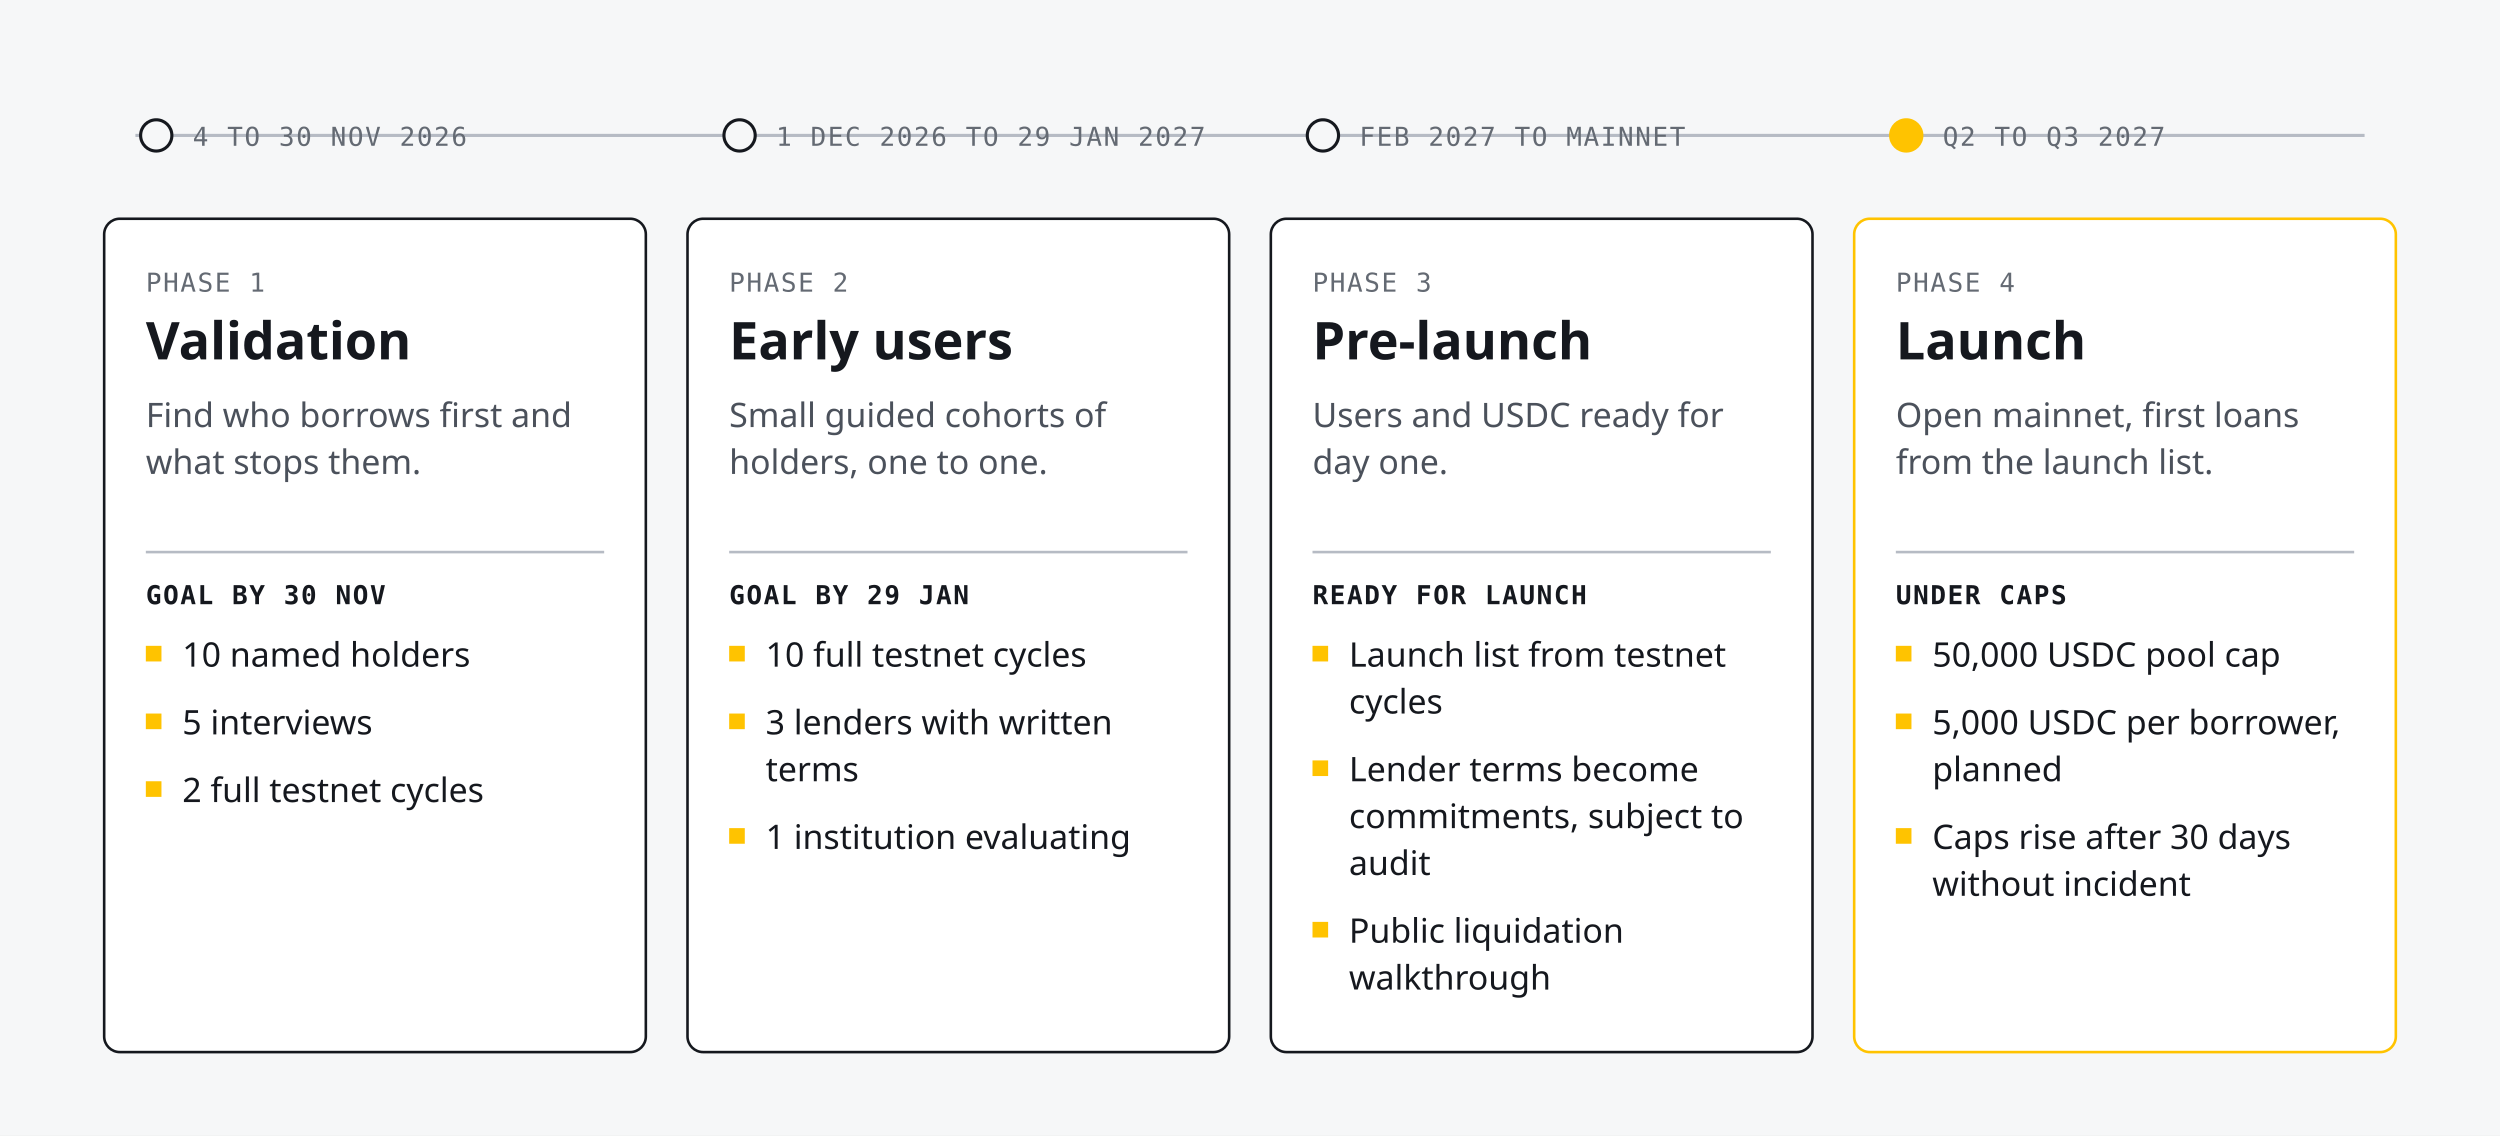
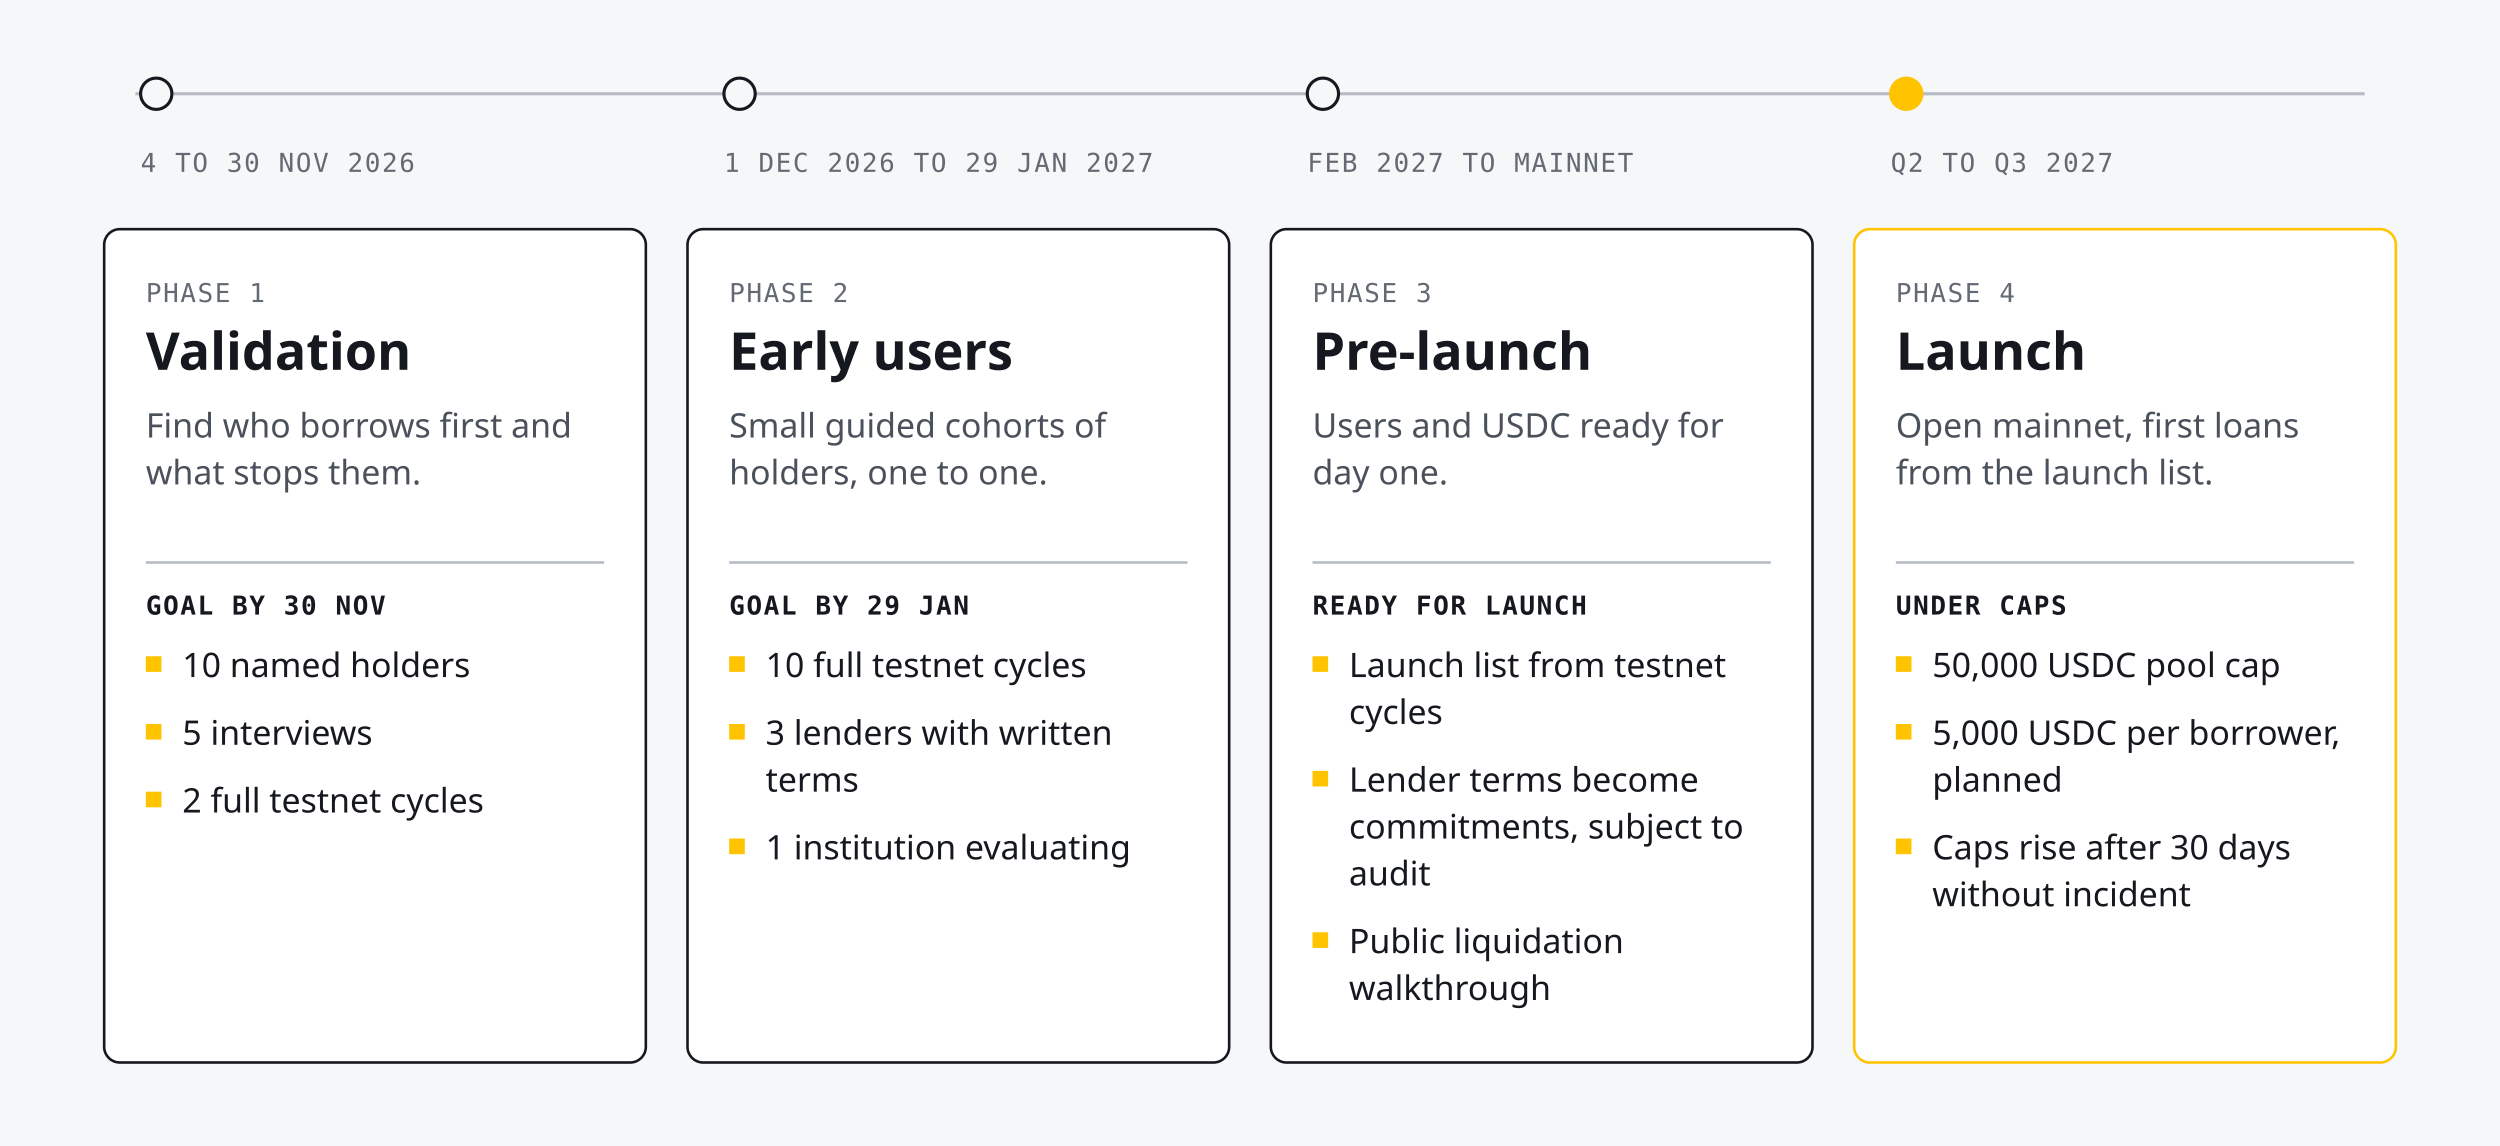
- <svg xmlns="http://www.w3.org/2000/svg" viewBox="0 0 960 436" role="img" aria-labelledby="gtm-phases-title gtm-phases-desc" id="gtm-phases-root">
+ <svg xmlns="http://www.w3.org/2000/svg" viewBox="0 0 960 440" role="img" aria-labelledby="gtm-phases-title gtm-phases-desc" id="gtm-phases-root">
  <defs>
    <style>#gtm-phases-root { font-family: 'Work Sans', system-ui, sans-serif; color: #15181E; }</style>
  </defs>
  <rect width="100%" height="100%" fill="#F6F7F8" />
-   <path d="M52,52 H908" stroke="#B6BBC4" stroke-width="1.2" />
-   <circle cx="60.0" cy="52" r="6" fill="#F6F7F8" stroke="#15181E" stroke-width="1.2" />
-   <text x="74.0" y="56" fill="#646A73" font-size="10" font-family="'Geist Mono', ui-monospace, monospace" letter-spacing="0.06em">4 TO 30 NOV 2026</text>
-   <rect x="40.0" y="84" width="208.0" height="320" rx="6" fill="#FFFFFF" stroke="#15181E" stroke-width="1" />
-   <text x="56.0" y="112" fill="#646A73" font-size="10" font-family="'Geist Mono', ui-monospace, monospace" letter-spacing="0.06em">PHASE 1</text>
-   <text x="56.0" y="138" fill="#15181E" font-size="20" font-weight="600" font-family="'Work Sans', system-ui, sans-serif">Validation</text>
-   <text x="56.0" y="164" fill="#4B515B" font-size="13" font-family="'Work Sans', system-ui, sans-serif">Find who borrows first and</text>
-   <text x="56.0" y="182" fill="#4B515B" font-size="13" font-family="'Work Sans', system-ui, sans-serif">what stops them.</text>
-   <path d="M56.0,212 H232.0" stroke="#B6BBC4" stroke-width="1" />
-   <text x="56.0" y="232" fill="#15181E" font-size="10" font-weight="600" font-family="'Geist Mono', ui-monospace, monospace" letter-spacing="0.06em">GOAL BY 30 NOV</text>
-   <rect x="56.0" y="248" width="6" height="6" fill="#FFC300" />
-   <text x="70.0" y="256" fill="#15181E" font-size="13" font-family="'Work Sans', system-ui, sans-serif">10 named holders</text>
-   <rect x="56.0" y="274" width="6" height="6" fill="#FFC300" />
-   <text x="70.0" y="282" fill="#15181E" font-size="13" font-family="'Work Sans', system-ui, sans-serif">5 interviews</text>
-   <rect x="56.0" y="300" width="6" height="6" fill="#FFC300" />
-   <text x="70.0" y="308" fill="#15181E" font-size="13" font-family="'Work Sans', system-ui, sans-serif">2 full testnet cycles</text>
-   <circle cx="284.0" cy="52" r="6" fill="#F6F7F8" stroke="#15181E" stroke-width="1.2" />
-   <text x="298.0" y="56" fill="#646A73" font-size="10" font-family="'Geist Mono', ui-monospace, monospace" letter-spacing="0.06em">1 DEC 2026 TO 29 JAN 2027</text>
-   <rect x="264.0" y="84" width="208.0" height="320" rx="6" fill="#FFFFFF" stroke="#15181E" stroke-width="1" />
-   <text x="280.0" y="112" fill="#646A73" font-size="10" font-family="'Geist Mono', ui-monospace, monospace" letter-spacing="0.06em">PHASE 2</text>
-   <text x="280.0" y="138" fill="#15181E" font-size="20" font-weight="600" font-family="'Work Sans', system-ui, sans-serif">Early users</text>
-   <text x="280.0" y="164" fill="#4B515B" font-size="13" font-family="'Work Sans', system-ui, sans-serif">Small guided cohorts of</text>
-   <text x="280.0" y="182" fill="#4B515B" font-size="13" font-family="'Work Sans', system-ui, sans-serif">holders, one to one.</text>
-   <path d="M280.0,212 H456.0" stroke="#B6BBC4" stroke-width="1" />
-   <text x="280.0" y="232" fill="#15181E" font-size="10" font-weight="600" font-family="'Geist Mono', ui-monospace, monospace" letter-spacing="0.06em">GOAL BY 29 JAN</text>
-   <rect x="280.0" y="248" width="6" height="6" fill="#FFC300" />
-   <text x="294.0" y="256" fill="#15181E" font-size="13" font-family="'Work Sans', system-ui, sans-serif">10 full testnet cycles</text>
-   <rect x="280.0" y="274" width="6" height="6" fill="#FFC300" />
-   <text x="294.0" y="282" fill="#15181E" font-size="13" font-family="'Work Sans', system-ui, sans-serif">3 lenders with written</text>
-   <text x="294.0" y="300" fill="#15181E" font-size="13" font-family="'Work Sans', system-ui, sans-serif">terms</text>
-   <rect x="280.0" y="318" width="6" height="6" fill="#FFC300" />
-   <text x="294.0" y="326" fill="#15181E" font-size="13" font-family="'Work Sans', system-ui, sans-serif">1 institution evaluating</text>
-   <circle cx="508.0" cy="52" r="6" fill="#F6F7F8" stroke="#15181E" stroke-width="1.2" />
-   <text x="522.0" y="56" fill="#646A73" font-size="10" font-family="'Geist Mono', ui-monospace, monospace" letter-spacing="0.06em">FEB 2027 TO MAINNET</text>
-   <rect x="488.0" y="84" width="208.0" height="320" rx="6" fill="#FFFFFF" stroke="#15181E" stroke-width="1" />
-   <text x="504.0" y="112" fill="#646A73" font-size="10" font-family="'Geist Mono', ui-monospace, monospace" letter-spacing="0.06em">PHASE 3</text>
-   <text x="504.0" y="138" fill="#15181E" font-size="20" font-weight="600" font-family="'Work Sans', system-ui, sans-serif">Pre-launch</text>
-   <text x="504.0" y="164" fill="#4B515B" font-size="13" font-family="'Work Sans', system-ui, sans-serif">Users and USDC ready for</text>
-   <text x="504.0" y="182" fill="#4B515B" font-size="13" font-family="'Work Sans', system-ui, sans-serif">day one.</text>
-   <path d="M504.0,212 H680.0" stroke="#B6BBC4" stroke-width="1" />
-   <text x="504.0" y="232" fill="#15181E" font-size="10" font-weight="600" font-family="'Geist Mono', ui-monospace, monospace" letter-spacing="0.06em">READY FOR LAUNCH</text>
-   <rect x="504.0" y="248" width="6" height="6" fill="#FFC300" />
-   <text x="518.0" y="256" fill="#15181E" font-size="13" font-family="'Work Sans', system-ui, sans-serif">Launch list from testnet</text>
-   <text x="518.0" y="274" fill="#15181E" font-size="13" font-family="'Work Sans', system-ui, sans-serif">cycles</text>
-   <rect x="504.0" y="292" width="6" height="6" fill="#FFC300" />
-   <text x="518.0" y="300" fill="#15181E" font-size="13" font-family="'Work Sans', system-ui, sans-serif">Lender terms become</text>
-   <text x="518.0" y="318" fill="#15181E" font-size="13" font-family="'Work Sans', system-ui, sans-serif">commitments, subject to</text>
-   <text x="518.0" y="336" fill="#15181E" font-size="13" font-family="'Work Sans', system-ui, sans-serif">audit</text>
-   <rect x="504.0" y="354" width="6" height="6" fill="#FFC300" />
-   <text x="518.0" y="362" fill="#15181E" font-size="13" font-family="'Work Sans', system-ui, sans-serif">Public liquidation</text>
-   <text x="518.0" y="380" fill="#15181E" font-size="13" font-family="'Work Sans', system-ui, sans-serif">walkthrough</text>
-   <circle cx="732.0" cy="52" r="6" fill="#FFC300" stroke="#FFC300" stroke-width="1.2" />
-   <text x="746.0" y="56" fill="#646A73" font-size="10" font-family="'Geist Mono', ui-monospace, monospace" letter-spacing="0.06em">Q2 TO Q3 2027</text>
-   <rect x="712.0" y="84" width="208.0" height="320" rx="6" fill="#FFFFFF" stroke="#FFC300" stroke-width="1" />
-   <text x="728.0" y="112" fill="#646A73" font-size="10" font-family="'Geist Mono', ui-monospace, monospace" letter-spacing="0.06em">PHASE 4</text>
-   <text x="728.0" y="138" fill="#15181E" font-size="20" font-weight="600" font-family="'Work Sans', system-ui, sans-serif">Launch</text>
-   <text x="728.0" y="164" fill="#4B515B" font-size="13" font-family="'Work Sans', system-ui, sans-serif">Open mainnet, first loans</text>
-   <text x="728.0" y="182" fill="#4B515B" font-size="13" font-family="'Work Sans', system-ui, sans-serif">from the launch list.</text>
-   <path d="M728.0,212 H904.0" stroke="#B6BBC4" stroke-width="1" />
-   <text x="728.0" y="232" fill="#15181E" font-size="10" font-weight="600" font-family="'Geist Mono', ui-monospace, monospace" letter-spacing="0.06em">UNDER CAPS</text>
-   <rect x="728.0" y="248" width="6" height="6" fill="#FFC300" />
-   <text x="742.0" y="256" fill="#15181E" font-size="13" font-family="'Work Sans', system-ui, sans-serif">50,000 USDC pool cap</text>
-   <rect x="728.0" y="274" width="6" height="6" fill="#FFC300" />
-   <text x="742.0" y="282" fill="#15181E" font-size="13" font-family="'Work Sans', system-ui, sans-serif">5,000 USDC per borrower,</text>
-   <text x="742.0" y="300" fill="#15181E" font-size="13" font-family="'Work Sans', system-ui, sans-serif">planned</text>
-   <rect x="728.0" y="318" width="6" height="6" fill="#FFC300" />
-   <text x="742.0" y="326" fill="#15181E" font-size="13" font-family="'Work Sans', system-ui, sans-serif">Caps rise after 30 days</text>
-   <text x="742.0" y="344" fill="#15181E" font-size="13" font-family="'Work Sans', system-ui, sans-serif">without incident</text>
+   <path d="M52,36 H908" stroke="#B6BBC4" stroke-width="1.2" />
+   <circle cx="60.0" cy="36" r="6" fill="#F6F7F8" stroke="#15181E" stroke-width="1.2" />
+   <text x="54.0" y="66" fill="#646A73" font-size="10" font-family="'Geist Mono', ui-monospace, monospace" letter-spacing="0.06em">4 TO 30 NOV 2026</text>
+   <rect x="40.0" y="88" width="208.0" height="320" rx="6" fill="#FFFFFF" stroke="#15181E" stroke-width="1" />
+   <text x="56.0" y="116" fill="#646A73" font-size="10" font-family="'Geist Mono', ui-monospace, monospace" letter-spacing="0.06em">PHASE 1</text>
+   <text x="56.0" y="142" fill="#15181E" font-size="20" font-weight="600" font-family="'Work Sans', system-ui, sans-serif">Validation</text>
+   <text x="56.0" y="168" fill="#4B515B" font-size="13" font-family="'Work Sans', system-ui, sans-serif">Find who borrows first and</text>
+   <text x="56.0" y="186" fill="#4B515B" font-size="13" font-family="'Work Sans', system-ui, sans-serif">what stops them.</text>
+   <path d="M56.0,216 H232.0" stroke="#B6BBC4" stroke-width="1" />
+   <text x="56.0" y="236" fill="#15181E" font-size="10" font-weight="600" font-family="'Geist Mono', ui-monospace, monospace" letter-spacing="0.06em">GOAL BY 30 NOV</text>
+   <rect x="56.0" y="252" width="6" height="6" fill="#FFC300" />
+   <text x="70.0" y="260" fill="#15181E" font-size="13" font-family="'Work Sans', system-ui, sans-serif">10 named holders</text>
+   <rect x="56.0" y="278" width="6" height="6" fill="#FFC300" />
+   <text x="70.0" y="286" fill="#15181E" font-size="13" font-family="'Work Sans', system-ui, sans-serif">5 interviews</text>
+   <rect x="56.0" y="304" width="6" height="6" fill="#FFC300" />
+   <text x="70.0" y="312" fill="#15181E" font-size="13" font-family="'Work Sans', system-ui, sans-serif">2 full testnet cycles</text>
+   <circle cx="284.0" cy="36" r="6" fill="#F6F7F8" stroke="#15181E" stroke-width="1.2" />
+   <text x="278.0" y="66" fill="#646A73" font-size="10" font-family="'Geist Mono', ui-monospace, monospace" letter-spacing="0.06em">1 DEC 2026 TO 29 JAN 2027</text>
+   <rect x="264.0" y="88" width="208.0" height="320" rx="6" fill="#FFFFFF" stroke="#15181E" stroke-width="1" />
+   <text x="280.0" y="116" fill="#646A73" font-size="10" font-family="'Geist Mono', ui-monospace, monospace" letter-spacing="0.06em">PHASE 2</text>
+   <text x="280.0" y="142" fill="#15181E" font-size="20" font-weight="600" font-family="'Work Sans', system-ui, sans-serif">Early users</text>
+   <text x="280.0" y="168" fill="#4B515B" font-size="13" font-family="'Work Sans', system-ui, sans-serif">Small guided cohorts of</text>
+   <text x="280.0" y="186" fill="#4B515B" font-size="13" font-family="'Work Sans', system-ui, sans-serif">holders, one to one.</text>
+   <path d="M280.0,216 H456.0" stroke="#B6BBC4" stroke-width="1" />
+   <text x="280.0" y="236" fill="#15181E" font-size="10" font-weight="600" font-family="'Geist Mono', ui-monospace, monospace" letter-spacing="0.06em">GOAL BY 29 JAN</text>
+   <rect x="280.0" y="252" width="6" height="6" fill="#FFC300" />
+   <text x="294.0" y="260" fill="#15181E" font-size="13" font-family="'Work Sans', system-ui, sans-serif">10 full testnet cycles</text>
+   <rect x="280.0" y="278" width="6" height="6" fill="#FFC300" />
+   <text x="294.0" y="286" fill="#15181E" font-size="13" font-family="'Work Sans', system-ui, sans-serif">3 lenders with written</text>
+   <text x="294.0" y="304" fill="#15181E" font-size="13" font-family="'Work Sans', system-ui, sans-serif">terms</text>
+   <rect x="280.0" y="322" width="6" height="6" fill="#FFC300" />
+   <text x="294.0" y="330" fill="#15181E" font-size="13" font-family="'Work Sans', system-ui, sans-serif">1 institution evaluating</text>
+   <circle cx="508.0" cy="36" r="6" fill="#F6F7F8" stroke="#15181E" stroke-width="1.2" />
+   <text x="502.0" y="66" fill="#646A73" font-size="10" font-family="'Geist Mono', ui-monospace, monospace" letter-spacing="0.06em">FEB 2027 TO MAINNET</text>
+   <rect x="488.0" y="88" width="208.0" height="320" rx="6" fill="#FFFFFF" stroke="#15181E" stroke-width="1" />
+   <text x="504.0" y="116" fill="#646A73" font-size="10" font-family="'Geist Mono', ui-monospace, monospace" letter-spacing="0.06em">PHASE 3</text>
+   <text x="504.0" y="142" fill="#15181E" font-size="20" font-weight="600" font-family="'Work Sans', system-ui, sans-serif">Pre-launch</text>
+   <text x="504.0" y="168" fill="#4B515B" font-size="13" font-family="'Work Sans', system-ui, sans-serif">Users and USDC ready for</text>
+   <text x="504.0" y="186" fill="#4B515B" font-size="13" font-family="'Work Sans', system-ui, sans-serif">day one.</text>
+   <path d="M504.0,216 H680.0" stroke="#B6BBC4" stroke-width="1" />
+   <text x="504.0" y="236" fill="#15181E" font-size="10" font-weight="600" font-family="'Geist Mono', ui-monospace, monospace" letter-spacing="0.06em">READY FOR LAUNCH</text>
+   <rect x="504.0" y="252" width="6" height="6" fill="#FFC300" />
+   <text x="518.0" y="260" fill="#15181E" font-size="13" font-family="'Work Sans', system-ui, sans-serif">Launch list from testnet</text>
+   <text x="518.0" y="278" fill="#15181E" font-size="13" font-family="'Work Sans', system-ui, sans-serif">cycles</text>
+   <rect x="504.0" y="296" width="6" height="6" fill="#FFC300" />
+   <text x="518.0" y="304" fill="#15181E" font-size="13" font-family="'Work Sans', system-ui, sans-serif">Lender terms become</text>
+   <text x="518.0" y="322" fill="#15181E" font-size="13" font-family="'Work Sans', system-ui, sans-serif">commitments, subject to</text>
+   <text x="518.0" y="340" fill="#15181E" font-size="13" font-family="'Work Sans', system-ui, sans-serif">audit</text>
+   <rect x="504.0" y="358" width="6" height="6" fill="#FFC300" />
+   <text x="518.0" y="366" fill="#15181E" font-size="13" font-family="'Work Sans', system-ui, sans-serif">Public liquidation</text>
+   <text x="518.0" y="384" fill="#15181E" font-size="13" font-family="'Work Sans', system-ui, sans-serif">walkthrough</text>
+   <circle cx="732.0" cy="36" r="6" fill="#FFC300" stroke="#FFC300" stroke-width="1.2" />
+   <text x="726.0" y="66" fill="#646A73" font-size="10" font-family="'Geist Mono', ui-monospace, monospace" letter-spacing="0.06em">Q2 TO Q3 2027</text>
+   <rect x="712.0" y="88" width="208.0" height="320" rx="6" fill="#FFFFFF" stroke="#FFC300" stroke-width="1" />
+   <text x="728.0" y="116" fill="#646A73" font-size="10" font-family="'Geist Mono', ui-monospace, monospace" letter-spacing="0.06em">PHASE 4</text>
+   <text x="728.0" y="142" fill="#15181E" font-size="20" font-weight="600" font-family="'Work Sans', system-ui, sans-serif">Launch</text>
+   <text x="728.0" y="168" fill="#4B515B" font-size="13" font-family="'Work Sans', system-ui, sans-serif">Open mainnet, first loans</text>
+   <text x="728.0" y="186" fill="#4B515B" font-size="13" font-family="'Work Sans', system-ui, sans-serif">from the launch list.</text>
+   <path d="M728.0,216 H904.0" stroke="#B6BBC4" stroke-width="1" />
+   <text x="728.0" y="236" fill="#15181E" font-size="10" font-weight="600" font-family="'Geist Mono', ui-monospace, monospace" letter-spacing="0.06em">UNDER CAPS</text>
+   <rect x="728.0" y="252" width="6" height="6" fill="#FFC300" />
+   <text x="742.0" y="260" fill="#15181E" font-size="13" font-family="'Work Sans', system-ui, sans-serif">50,000 USDC pool cap</text>
+   <rect x="728.0" y="278" width="6" height="6" fill="#FFC300" />
+   <text x="742.0" y="286" fill="#15181E" font-size="13" font-family="'Work Sans', system-ui, sans-serif">5,000 USDC per borrower,</text>
+   <text x="742.0" y="304" fill="#15181E" font-size="13" font-family="'Work Sans', system-ui, sans-serif">planned</text>
+   <rect x="728.0" y="322" width="6" height="6" fill="#FFC300" />
+   <text x="742.0" y="330" fill="#15181E" font-size="13" font-family="'Work Sans', system-ui, sans-serif">Caps rise after 30 days</text>
+   <text x="742.0" y="348" fill="#15181E" font-size="13" font-family="'Work Sans', system-ui, sans-serif">without incident</text>
</svg>
